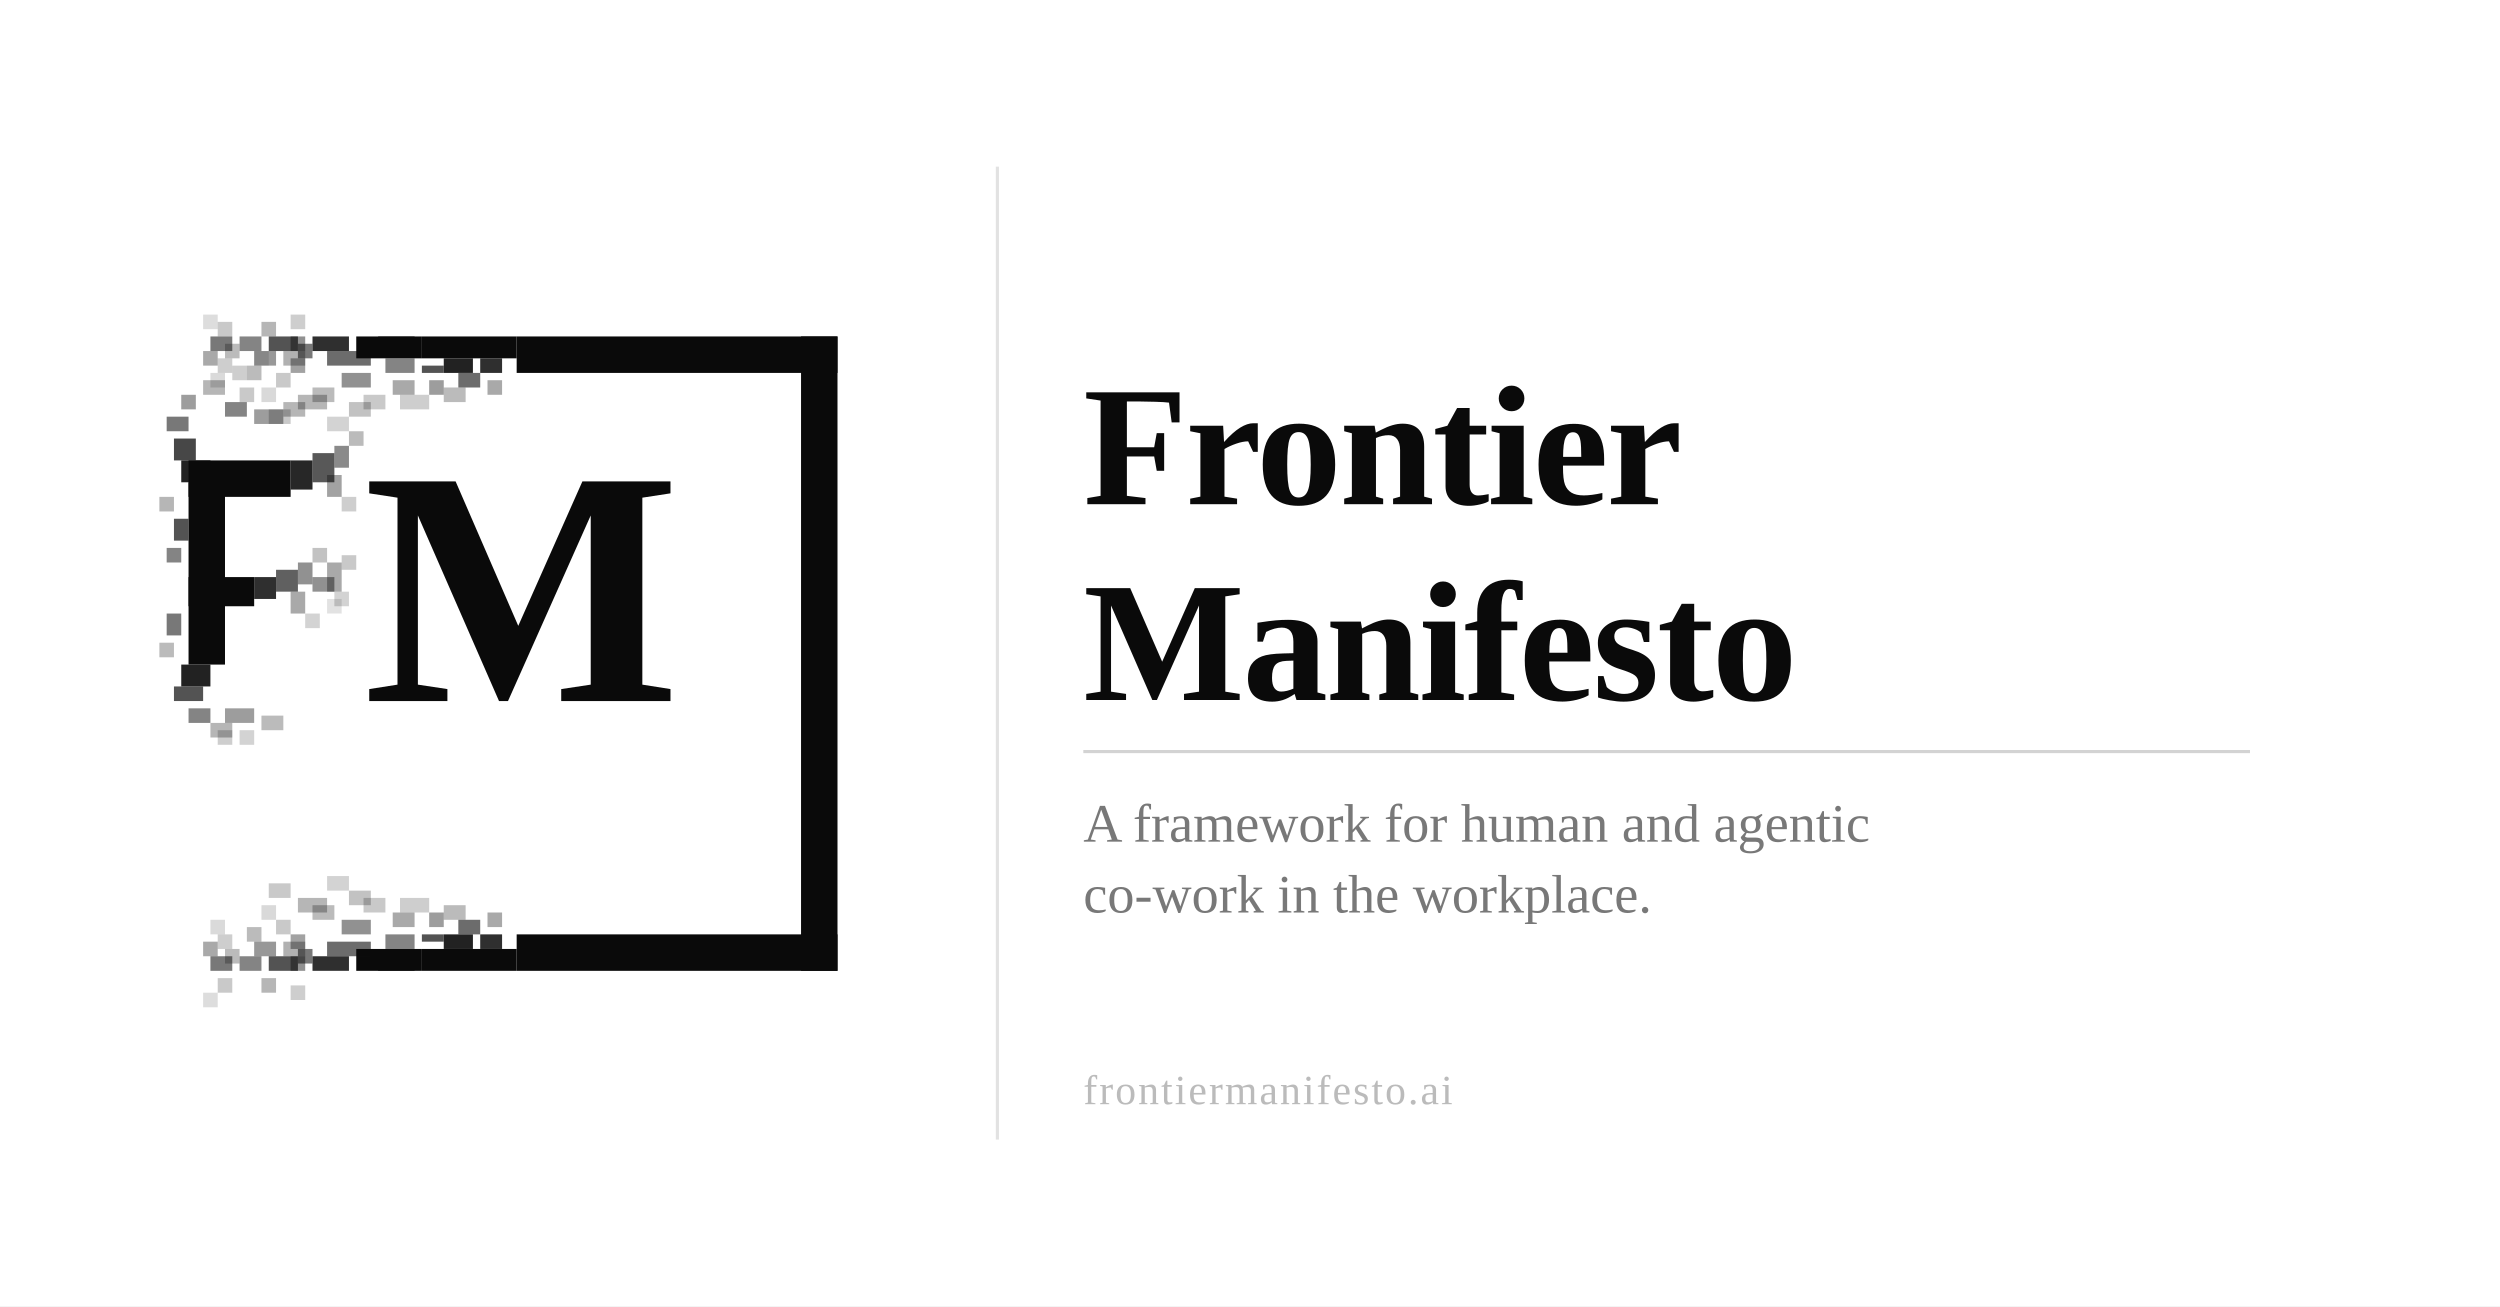
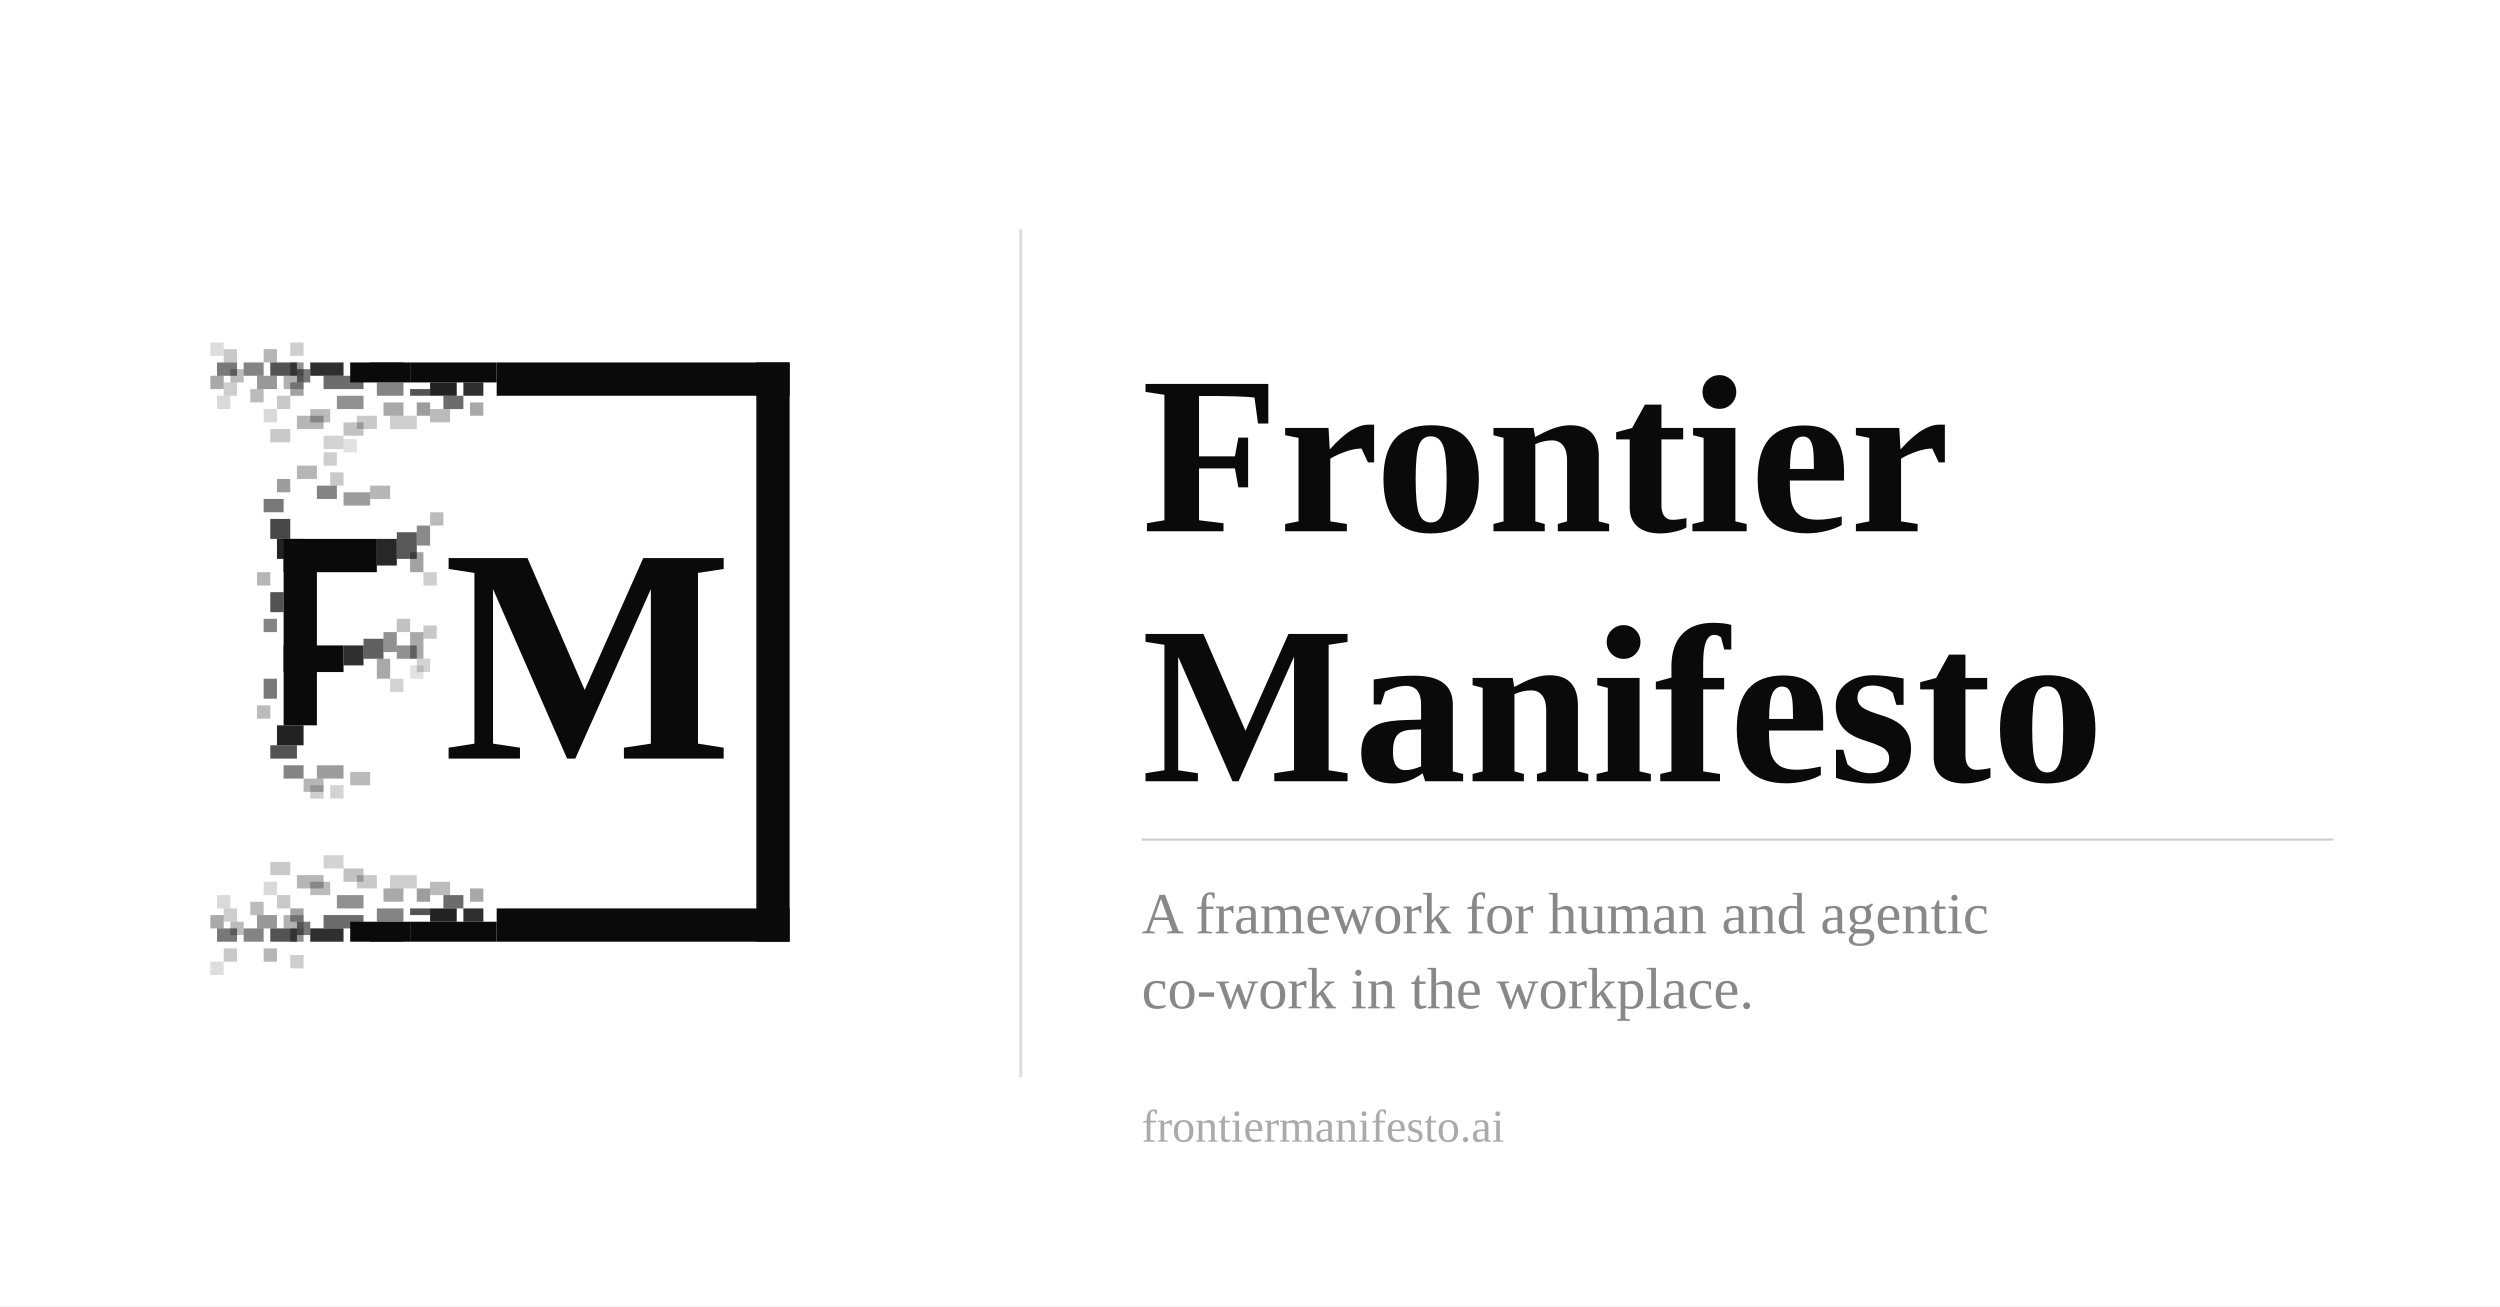
<svg xmlns="http://www.w3.org/2000/svg" width="1200" height="627" viewBox="0 0 1200 627">
  <rect width="1200" height="627" fill="#ffffff" />
-   <g transform="translate(80, 144) scale(3.5)" fill="#0a0a0a">
-     <rect x="3" y="25" width="5" height="25" />
-     <rect x="3" y="22" width="14" height="5" />
-     <rect x="3" y="38" width="9" height="4" />
-     <rect x="2" y="22" width="4" height="3" opacity="0.9" />
-     <rect x="1" y="19" width="3" height="3" opacity="0.75" />
-     <rect x="0" y="16" width="3" height="2" opacity="0.55" />
-     <rect x="2" y="13" width="2" height="2" opacity="0.4" />
-     <rect x="5" y="11" width="3" height="2" opacity="0.3" />
-     <rect x="9" y="9" width="2" height="2" opacity="0.2" />
-     <rect x="12" y="7" width="2" height="2" opacity="0.12" />
-     <rect x="2" y="50" width="4" height="3" opacity="0.9" />
-     <rect x="1" y="53" width="4" height="2" opacity="0.7" />
-     <rect x="3" y="56" width="3" height="2" opacity="0.5" />
-     <rect x="6" y="58" width="3" height="2" opacity="0.3" />
-     <rect x="10" y="59" width="2" height="2" opacity="0.18" />
-     <rect x="17" y="22" width="3" height="4" opacity="0.88" />
-     <rect x="20" y="21" width="3" height="4" opacity="0.68" />
-     <rect x="23" y="20" width="2" height="3" opacity="0.48" />
-     <rect x="22" y="24" width="2" height="3" opacity="0.38" />
-     <rect x="25" y="18" width="2" height="2" opacity="0.28" />
-     <rect x="24" y="27" width="2" height="2" opacity="0.2" />
-     <rect x="12" y="38" width="3" height="3" opacity="0.85" />
-     <rect x="15" y="37" width="3" height="3" opacity="0.65" />
-     <rect x="18" y="36" width="2" height="3" opacity="0.45" />
-     <rect x="17" y="40" width="2" height="3" opacity="0.35" />
-     <rect x="20" y="34" width="2" height="2" opacity="0.25" />
-     <rect x="19" y="43" width="2" height="2" opacity="0.18" />
-     <rect x="22" y="41" width="2" height="2" opacity="0.12" />
-     <rect x="1" y="30" width="2" height="3" opacity="0.7" />
-     <rect x="0" y="34" width="2" height="2" opacity="0.5" />
-     <rect x="0" y="43" width="2" height="3" opacity="0.55" />
-     <rect x="-1" y="27" width="2" height="2" opacity="0.3" />
-     <rect x="-1" y="47" width="2" height="2" opacity="0.28" />
-     <rect x="8" y="14" width="3" height="2" opacity="0.5" />
-     <rect x="12" y="15" width="4" height="2" opacity="0.4" />
-     <rect x="16" y="14" width="3" height="2" opacity="0.3" />
-     <rect x="10" y="12" width="2" height="2" opacity="0.22" />
-     <rect x="20" y="38" width="3" height="2" opacity="0.45" />
-     <rect x="22" y="36" width="2" height="4" opacity="0.35" />
-     <rect x="24" y="35" width="2" height="2" opacity="0.22" />
-     <rect x="23" y="40" width="2" height="2" opacity="0.18" />
-     <rect x="8" y="56" width="4" height="2" opacity="0.4" />
-     <rect x="13" y="57" width="3" height="2" opacity="0.28" />
-     <rect x="7" y="59" width="2" height="2" opacity="0.2" />
-     <text x="27" y="55" font-family="Georgia,'Times New Roman',serif" font-size="46" font-weight="700">M</text>
+   <g transform="translate(85, 158) scale(3.1959)">
+     <g transform="translate(13, 9.5)" fill="#0a0a0a">
+       <rect x="3" y="25" width="5" height="25" />
+       <rect x="3" y="22" width="14" height="5" />
+       <rect x="3" y="38" width="9" height="4" />
+       <rect x="2" y="22" width="4" height="3" opacity="0.9" />
+       <rect x="1" y="19" width="3" height="3" opacity="0.75" />
+       <rect x="0" y="16" width="3" height="2" opacity="0.55" />
+       <rect x="2" y="13" width="2" height="2" opacity="0.4" />
+       <rect x="5" y="11" width="3" height="2" opacity="0.3" />
+       <rect x="9" y="9" width="2" height="2" opacity="0.2" />
+       <rect x="12" y="7" width="2" height="2" opacity="0.12" />
+       <rect x="2" y="50" width="4" height="3" opacity="0.9" />
+       <rect x="1" y="53" width="4" height="2" opacity="0.7" />
+       <rect x="3" y="56" width="3" height="2" opacity="0.5" />
+       <rect x="6" y="58" width="3" height="2" opacity="0.3" />
+       <rect x="10" y="59" width="2" height="2" opacity="0.18" />
+       <rect x="17" y="22" width="3" height="4" opacity="0.88" />
+       <rect x="20" y="21" width="3" height="4" opacity="0.68" />
+       <rect x="23" y="20" width="2" height="3" opacity="0.48" />
+       <rect x="22" y="24" width="2" height="3" opacity="0.38" />
+       <rect x="25" y="18" width="2" height="2" opacity="0.28" />
+       <rect x="24" y="27" width="2" height="2" opacity="0.2" />
+       <rect x="12" y="38" width="3" height="3" opacity="0.85" />
+       <rect x="15" y="37" width="3" height="3" opacity="0.65" />
+       <rect x="18" y="36" width="2" height="3" opacity="0.45" />
+       <rect x="17" y="40" width="2" height="3" opacity="0.35" />
+       <rect x="20" y="34" width="2" height="2" opacity="0.25" />
+       <rect x="19" y="43" width="2" height="2" opacity="0.18" />
+       <rect x="22" y="41" width="2" height="2" opacity="0.12" />
+       <rect x="1" y="30" width="2" height="3" opacity="0.7" />
+       <rect x="0" y="34" width="2" height="2" opacity="0.5" />
+       <rect x="0" y="43" width="2" height="3" opacity="0.55" />
+       <rect x="-1" y="27" width="2" height="2" opacity="0.3" />
+       <rect x="-1" y="47" width="2" height="2" opacity="0.28" />
+       <rect x="8" y="14" width="3" height="2" opacity="0.5" />
+       <rect x="12" y="15" width="4" height="2" opacity="0.4" />
+       <rect x="16" y="14" width="3" height="2" opacity="0.3" />
+       <rect x="10" y="12" width="2" height="2" opacity="0.22" />
+       <rect x="20" y="38" width="3" height="2" opacity="0.45" />
+       <rect x="22" y="36" width="2" height="4" opacity="0.35" />
+       <rect x="24" y="35" width="2" height="2" opacity="0.22" />
+       <rect x="23" y="40" width="2" height="2" opacity="0.18" />
+       <rect x="8" y="56" width="4" height="2" opacity="0.4" />
+       <rect x="13" y="57" width="3" height="2" opacity="0.28" />
+       <rect x="7" y="59" width="2" height="2" opacity="0.2" />
+       <text x="27" y="55" font-family="Georgia,'Times New Roman',serif" font-size="46" font-weight="700">M</text>
+     </g>
    <rect x="87" y="5" width="5" height="87" fill="#0a0a0a" />
    <rect x="48" y="5" width="44" height="5" fill="#0a0a0a" />
    <rect x="35" y="5" width="13" height="3" fill="#0a0a0a" />
    <rect x="38" y="8" width="4" height="2" fill="#0a0a0a" opacity="0.9" />
    <rect x="43" y="8" width="3" height="2" fill="#0a0a0a" opacity="0.85" />
    <rect x="35" y="9" width="3" height="1" fill="#0a0a0a" opacity="0.7" />
    <rect x="40" y="10" width="3" height="2" fill="#0a0a0a" opacity="0.6" />
    <rect x="36" y="11" width="2" height="2" fill="#0a0a0a" opacity="0.4" />
    <rect x="44" y="11" width="2" height="2" fill="#0a0a0a" opacity="0.35" />
    <rect x="26" y="5" width="9" height="3" fill="#0a0a0a" />
    <rect x="20" y="5" width="5" height="2" fill="#0a0a0a" opacity="0.85" />
    <rect x="29" y="5" width="5" height="2" fill="#0a0a0a" opacity="0.75" />
    <rect x="22" y="7" width="6" height="2" fill="#0a0a0a" opacity="0.6" />
    <rect x="30" y="8" width="4" height="2" fill="#0a0a0a" opacity="0.5" />
    <rect x="24" y="10" width="4" height="2" fill="#0a0a0a" opacity="0.45" />
    <rect x="31" y="11" width="3" height="2" fill="#0a0a0a" opacity="0.35" />
    <rect x="20" y="12" width="3" height="2" fill="#0a0a0a" opacity="0.28" />
    <rect x="27" y="13" width="3" height="2" fill="#0a0a0a" opacity="0.22" />
    <rect x="18" y="6" width="2" height="2" fill="#0a0a0a" opacity="0.55" />
    <rect x="17" y="8" width="2" height="2" fill="#0a0a0a" opacity="0.38" />
    <rect x="14" y="5" width="4" height="2" fill="#0a0a0a" opacity="0.7" />
    <rect x="10" y="5" width="3" height="2" fill="#0a0a0a" opacity="0.5" />
    <rect x="17" y="5" width="2" height="2" fill="#0a0a0a" opacity="0.45" />
    <rect x="12" y="7" width="3" height="2" fill="#0a0a0a" opacity="0.42" />
    <rect x="16" y="7" width="3" height="2" fill="#0a0a0a" opacity="0.32" />
    <rect x="11" y="9" width="2" height="2" fill="#0a0a0a" opacity="0.28" />
    <rect x="15" y="10" width="2" height="2" fill="#0a0a0a" opacity="0.22" />
    <rect x="13" y="12" width="2" height="2" fill="#0a0a0a" opacity="0.16" />
    <rect x="13" y="3" width="2" height="2" fill="#0a0a0a" opacity="0.3" />
    <rect x="17" y="2" width="2" height="2" fill="#0a0a0a" opacity="0.2" />
    <rect x="6" y="5" width="3" height="2" fill="#0a0a0a" opacity="0.55" />
    <rect x="5" y="7" width="2" height="2" fill="#0a0a0a" opacity="0.35" />
    <rect x="8" y="6" width="2" height="2" fill="#0a0a0a" opacity="0.28" />
    <rect x="7" y="8" width="2" height="2" fill="#0a0a0a" opacity="0.2" />
    <rect x="6" y="10" width="2" height="2" fill="#0a0a0a" opacity="0.15" />
    <rect x="7" y="3" width="2" height="2" fill="#0a0a0a" opacity="0.22" />
    <rect x="5" y="2" width="2" height="2" fill="#0a0a0a" opacity="0.14" />
    <rect x="18" y="13" width="4" height="2" fill="#0a0a0a" opacity="0.3" />
    <rect x="25" y="14" width="3" height="2" fill="#0a0a0a" opacity="0.25" />
    <rect x="32" y="13" width="4" height="2" fill="#0a0a0a" opacity="0.2" />
    <rect x="22" y="16" width="3" height="2" fill="#0a0a0a" opacity="0.18" />
    <rect x="14" y="15" width="3" height="2" fill="#0a0a0a" opacity="0.22" />
    <rect x="38" y="12" width="3" height="2" fill="#0a0a0a" opacity="0.28" />
    <rect x="48" y="87" width="44" height="5" fill="#0a0a0a" />
    <rect x="35" y="89" width="13" height="3" fill="#0a0a0a" />
    <rect x="38" y="87" width="4" height="2" fill="#0a0a0a" opacity="0.9" />
    <rect x="43" y="87" width="3" height="2" fill="#0a0a0a" opacity="0.85" />
    <rect x="35" y="87" width="3" height="1" fill="#0a0a0a" opacity="0.7" />
    <rect x="40" y="85" width="3" height="2" fill="#0a0a0a" opacity="0.6" />
    <rect x="36" y="84" width="2" height="2" fill="#0a0a0a" opacity="0.4" />
    <rect x="44" y="84" width="2" height="2" fill="#0a0a0a" opacity="0.35" />
    <rect x="26" y="89" width="9" height="3" fill="#0a0a0a" />
    <rect x="20" y="90" width="5" height="2" fill="#0a0a0a" opacity="0.85" />
    <rect x="29" y="90" width="5" height="2" fill="#0a0a0a" opacity="0.75" />
    <rect x="22" y="88" width="6" height="2" fill="#0a0a0a" opacity="0.6" />
    <rect x="30" y="87" width="4" height="2" fill="#0a0a0a" opacity="0.5" />
    <rect x="24" y="85" width="4" height="2" fill="#0a0a0a" opacity="0.45" />
    <rect x="31" y="84" width="3" height="2" fill="#0a0a0a" opacity="0.35" />
    <rect x="20" y="83" width="3" height="2" fill="#0a0a0a" opacity="0.28" />
    <rect x="27" y="82" width="3" height="2" fill="#0a0a0a" opacity="0.22" />
    <rect x="18" y="89" width="2" height="2" fill="#0a0a0a" opacity="0.55" />
    <rect x="17" y="87" width="2" height="2" fill="#0a0a0a" opacity="0.38" />
    <rect x="14" y="90" width="4" height="2" fill="#0a0a0a" opacity="0.7" />
    <rect x="10" y="90" width="3" height="2" fill="#0a0a0a" opacity="0.5" />
    <rect x="17" y="90" width="2" height="2" fill="#0a0a0a" opacity="0.45" />
    <rect x="12" y="88" width="3" height="2" fill="#0a0a0a" opacity="0.42" />
    <rect x="16" y="88" width="3" height="2" fill="#0a0a0a" opacity="0.32" />
    <rect x="11" y="86" width="2" height="2" fill="#0a0a0a" opacity="0.28" />
    <rect x="15" y="85" width="2" height="2" fill="#0a0a0a" opacity="0.22" />
    <rect x="13" y="83" width="2" height="2" fill="#0a0a0a" opacity="0.16" />
    <rect x="13" y="93" width="2" height="2" fill="#0a0a0a" opacity="0.3" />
    <rect x="17" y="94" width="2" height="2" fill="#0a0a0a" opacity="0.2" />
    <rect x="6" y="90" width="3" height="2" fill="#0a0a0a" opacity="0.55" />
    <rect x="5" y="88" width="2" height="2" fill="#0a0a0a" opacity="0.35" />
    <rect x="8" y="89" width="2" height="2" fill="#0a0a0a" opacity="0.28" />
    <rect x="7" y="87" width="2" height="2" fill="#0a0a0a" opacity="0.2" />
    <rect x="6" y="85" width="2" height="2" fill="#0a0a0a" opacity="0.15" />
    <rect x="7" y="93" width="2" height="2" fill="#0a0a0a" opacity="0.22" />
    <rect x="5" y="95" width="2" height="2" fill="#0a0a0a" opacity="0.14" />
    <rect x="18" y="82" width="4" height="2" fill="#0a0a0a" opacity="0.3" />
    <rect x="25" y="81" width="3" height="2" fill="#0a0a0a" opacity="0.25" />
    <rect x="32" y="82" width="4" height="2" fill="#0a0a0a" opacity="0.2" />
    <rect x="22" y="79" width="3" height="2" fill="#0a0a0a" opacity="0.18" />
    <rect x="14" y="80" width="3" height="2" fill="#0a0a0a" opacity="0.22" />
    <rect x="38" y="83" width="3" height="2" fill="#0a0a0a" opacity="0.28" />
  </g>
-   <rect x="478" y="80" width="1.5" height="467" fill="#0a0a0a" opacity="0.12" />
-   <text x="520" y="242" font-family="Georgia,'Times New Roman',serif" font-size="82" font-weight="700" fill="#0a0a0a" letter-spacing="-1">Frontier</text>
-   <text x="520" y="336" font-family="Georgia,'Times New Roman',serif" font-size="82" font-weight="700" fill="#0a0a0a" letter-spacing="-1">Manifesto</text>
-   <rect x="520" y="360" width="560" height="1.5" fill="#0a0a0a" opacity="0.18" />
-   <text x="520" y="404" font-family="Georgia,'Times New Roman',serif" font-size="26" fill="#0a0a0a" opacity="0.55">A framework for human and agentic</text>
-   <text x="520" y="438" font-family="Georgia,'Times New Roman',serif" font-size="26" fill="#0a0a0a" opacity="0.55">co-work in the workplace.</text>
-   <text x="520" y="530" font-family="Georgia,'Times New Roman',serif" font-size="20" fill="#0a0a0a" opacity="0.28" letter-spacing="1">frontiermanifesto.ai</text>
+   <line x1="490" y1="110" x2="490" y2="517" stroke="#dddddd" stroke-width="1.5" />
+   <text x="548" y="255" font-family="Georgia,'Times New Roman',serif" font-size="108" font-weight="700" fill="#0a0a0a">Frontier</text>
+   <text x="548" y="375" font-family="Georgia,'Times New Roman',serif" font-size="108" font-weight="700" fill="#0a0a0a">Manifesto</text>
+   <line x1="548" y1="403" x2="1120" y2="403" stroke="#cccccc" stroke-width="1" />
+   <text x="548" y="448" font-family="Georgia,'Times New Roman',serif" font-size="28" fill="#888888">A framework for human and agentic</text>
+   <text x="548" y="484" font-family="Georgia,'Times New Roman',serif" font-size="28" fill="#888888">co-work in the workplace.</text>
+   <text x="548" y="548" font-family="Georgia,'Times New Roman',serif" font-size="22" fill="#aaaaaa">frontiermanifesto.ai</text>
</svg>
